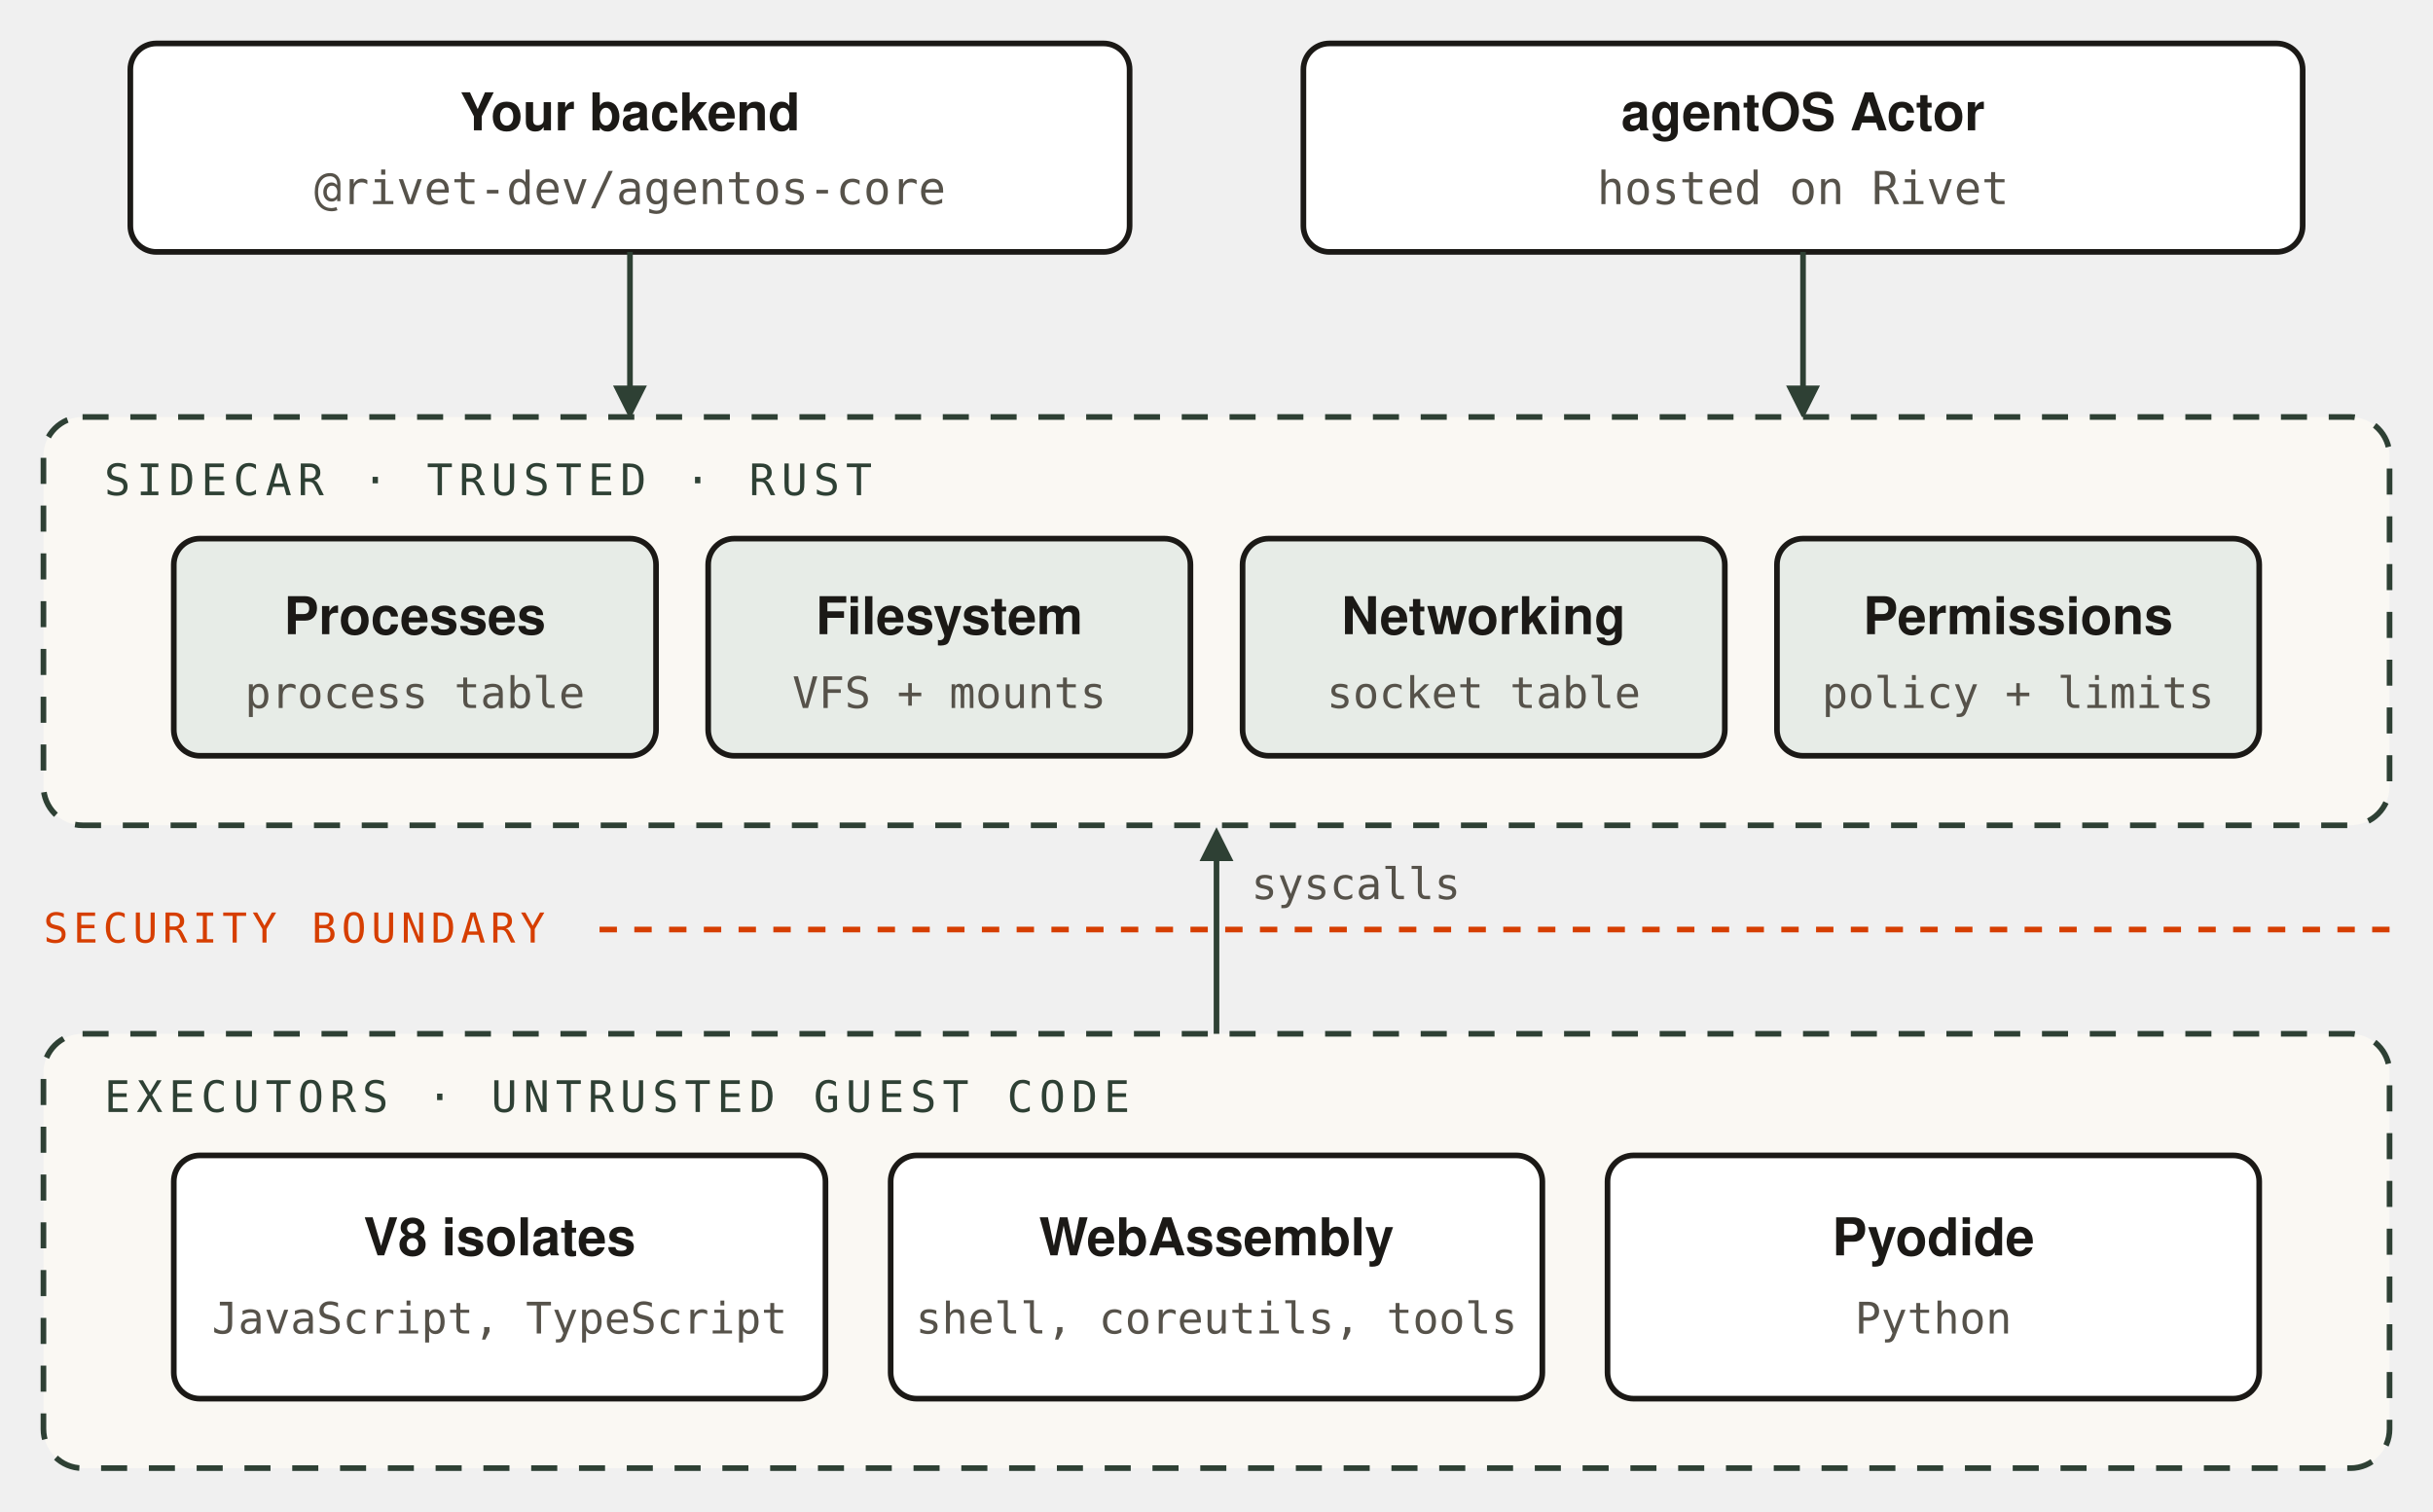
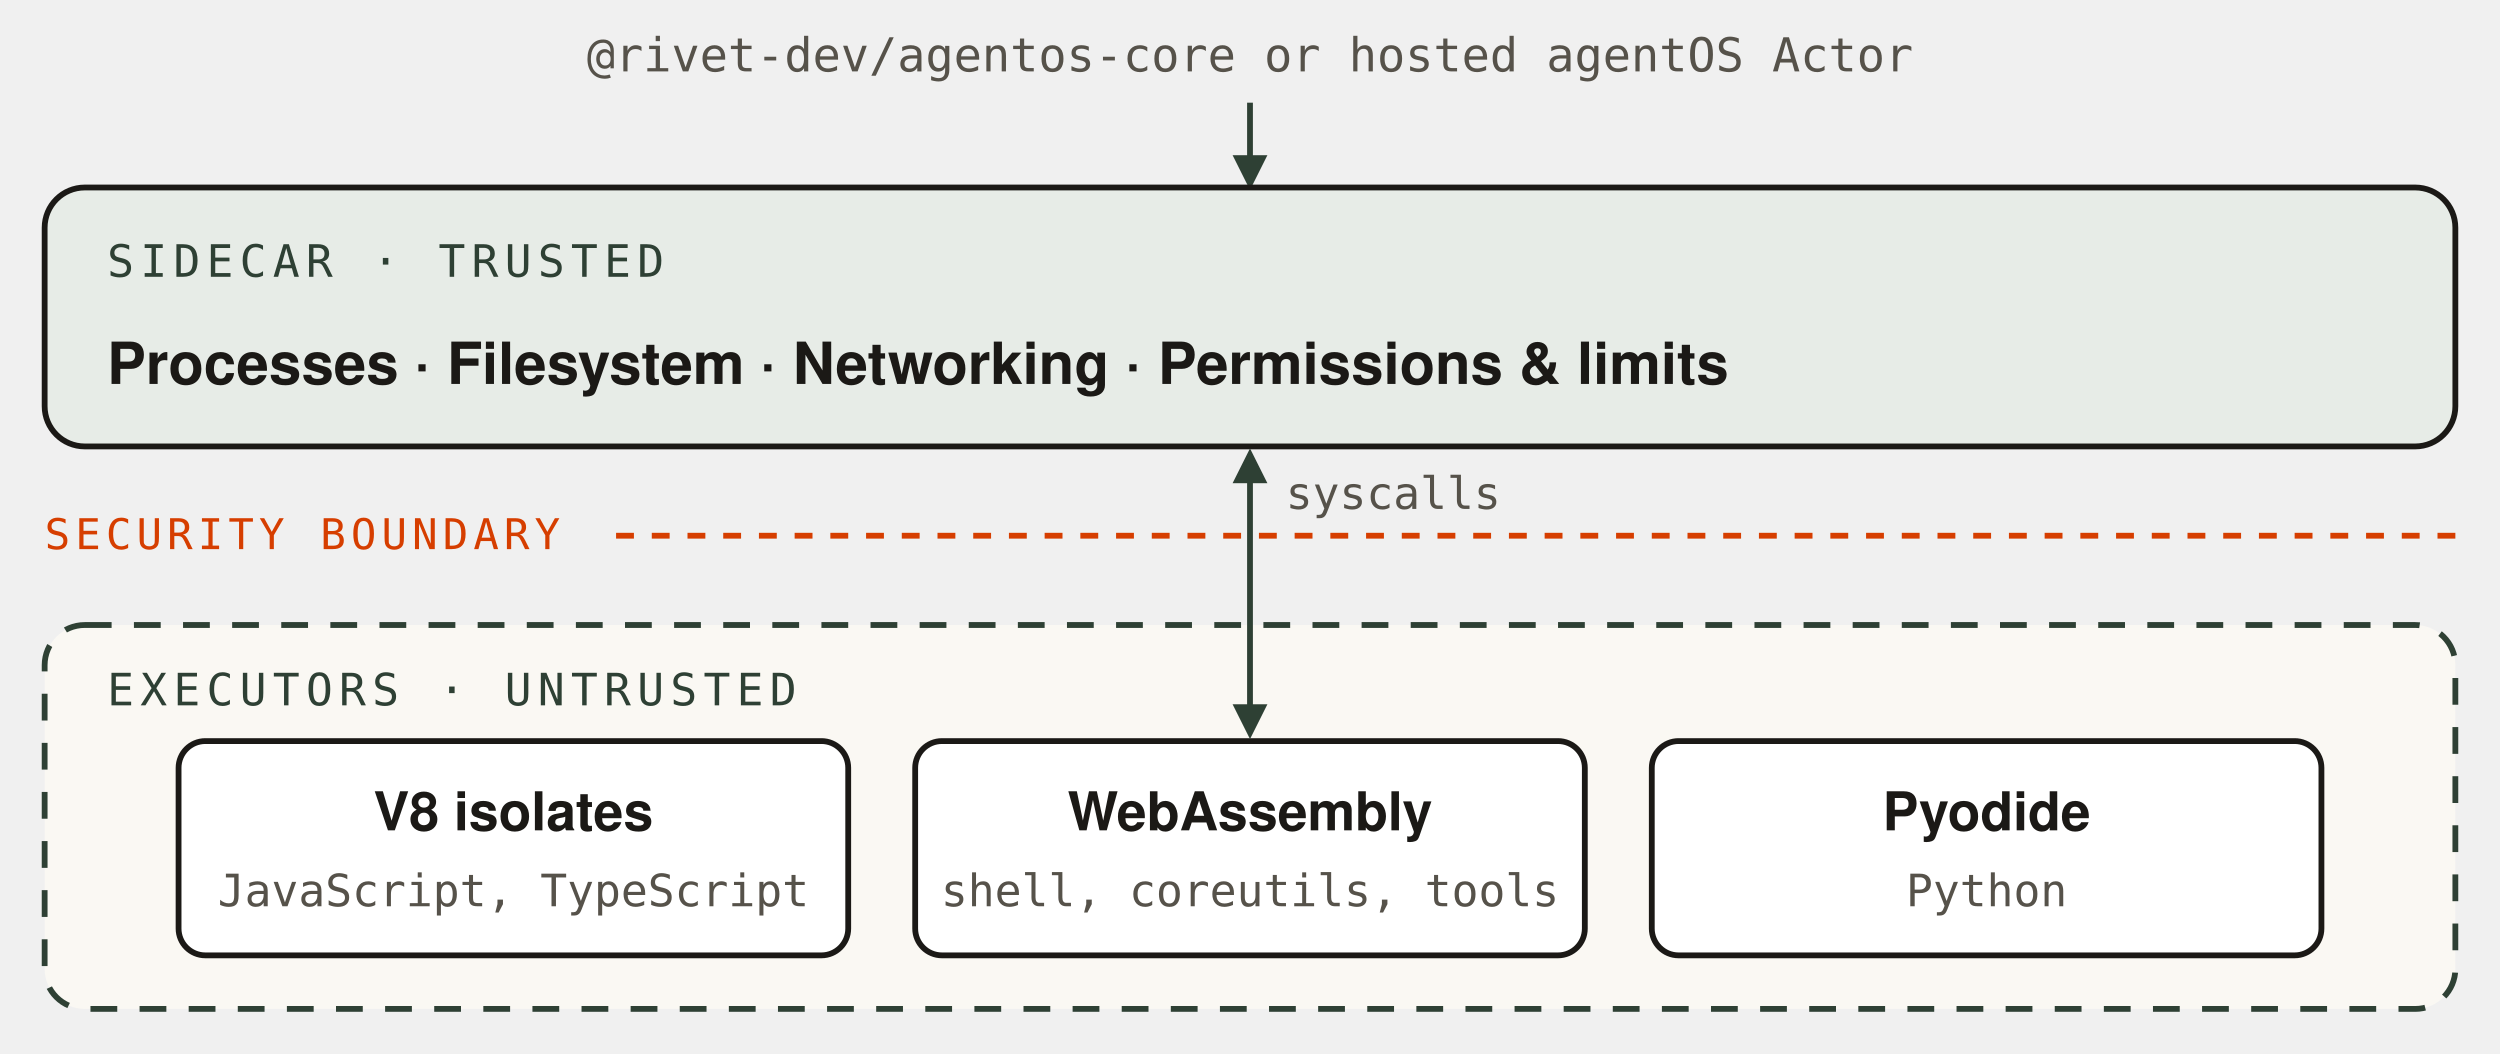
- <svg xmlns="http://www.w3.org/2000/svg" viewBox="0 0 560 348" width="560" height="348" role="img" aria-label="agentOS architecture. Your backend with @rivet-dev/agentos-core, or the hosted agentOS Actor, controls a trusted Rust sidecar that owns processes, the filesystem, networking, and permissions. Below a security boundary, untrusted executors run guest code: V8 isolates for JavaScript and TypeScript, WebAssembly for the shell, coreutils, and tools, and Pyodide for Python. Executors reach the sidecar only through syscalls." style="font-family:system-ui,-apple-system,'Segoe UI',Helvetica,Arial,sans-serif">
+ <svg xmlns="http://www.w3.org/2000/svg" viewBox="0 0 560 236" width="560" height="236" role="img" aria-label="agentOS architecture. @rivet-dev/agentos-core or the hosted agentOS Actor controls a trusted sidecar that owns processes, the filesystem, networking, and permissions. Below a security boundary, untrusted executors run guest code in V8 isolates for JavaScript and TypeScript, WebAssembly for the shell, coreutils, and tools, and Pyodide for Python, and reach the sidecar only through syscalls." style="font-family:system-ui,-apple-system,'Segoe UI',Helvetica,Arial,sans-serif">
  <defs>
    <marker id="architecture-arrow" viewBox="0 0 10 10" refX="8" refY="5" markerWidth="6" markerHeight="6" orient="auto-start-reverse">
      <path d="M0 0 L10 5 L0 10 z" fill="#2E4034" />
    </marker>
  </defs>
-   <rect x="30" y="10" width="230" height="48" rx="6" fill="#ffffff" stroke="#1b1916" stroke-width="1.3" />
-   <text x="145" y="30" text-anchor="middle" font-size="12" font-weight="600" fill="#1b1916">Your backend</text>
-   <text x="145" y="47" text-anchor="middle" font-size="10.5" font-family="ui-monospace,SFMono-Regular,Menlo,Consolas,monospace" fill="#56524a">@rivet-dev/agentos-core</text>
-   <rect x="300" y="10" width="230" height="48" rx="6" fill="#ffffff" stroke="#1b1916" stroke-width="1.3" />
-   <text x="415" y="30" text-anchor="middle" font-size="12" font-weight="600" fill="#1b1916">agentOS Actor</text>
-   <text x="415" y="47" text-anchor="middle" font-size="10.5" font-family="ui-monospace,SFMono-Regular,Menlo,Consolas,monospace" fill="#56524a">hosted on Rivet</text>
-   <line x1="145" y1="58" x2="145" y2="95" stroke="#2E4034" stroke-width="1.3" marker-end="url(#architecture-arrow)" />
-   <line x1="415" y1="58" x2="415" y2="95" stroke="#2E4034" stroke-width="1.3" marker-end="url(#architecture-arrow)" />
-   <rect x="10" y="96" width="540" height="94" rx="9" fill="#faf8f3" stroke="#2E4034" stroke-width="1.3" stroke-dasharray="6 5" />
-   <text x="24" y="114" font-size="10" font-family="ui-monospace,SFMono-Regular,Menlo,Consolas,monospace" letter-spacing="0.14em" fill="#2E4034">SIDECAR · TRUSTED · RUST</text>
-   <g fill="#e7ece7" stroke="#1b1916" stroke-width="1.3">
-     <rect x="40" y="124" width="111" height="50" rx="6" />
-     <rect x="163" y="124" width="111" height="50" rx="6" />
-     <rect x="286" y="124" width="111" height="50" rx="6" />
-     <rect x="409" y="124" width="111" height="50" rx="6" />
+   <text x="280" y="16" text-anchor="middle" font-size="10.5" font-family="ui-monospace,SFMono-Regular,Menlo,Consolas,monospace" fill="#56524a">@rivet-dev/agentos-core  or  hosted agentOS Actor</text>
+   <line x1="280" y1="23" x2="280" y2="41" stroke="#2E4034" stroke-width="1.3" marker-end="url(#architecture-arrow)" />
+   <rect x="10" y="42" width="540" height="58" rx="9" fill="#e7ece7" stroke="#1b1916" stroke-width="1.3" />
+   <text x="24" y="62" font-size="10" font-family="ui-monospace,SFMono-Regular,Menlo,Consolas,monospace" letter-spacing="0.14em" fill="#2E4034">SIDECAR · TRUSTED</text>
+   <text x="24" y="86" font-size="13" font-weight="600" fill="#1b1916">Processes · Filesystem · Networking · Permissions &amp; limits</text>
+   <text x="10" y="123" font-size="9.5" font-family="ui-monospace,SFMono-Regular,Menlo,Consolas,monospace" letter-spacing="0.12em" fill="#d63e00">SECURITY BOUNDARY</text>
+   <line x1="138" y1="120" x2="550" y2="120" stroke="#d63e00" stroke-width="1.3" stroke-dasharray="4 4" />
+   <rect x="10" y="140" width="540" height="86" rx="9" fill="#faf8f3" stroke="#2E4034" stroke-width="1.3" stroke-dasharray="6 5" />
+   <text x="24" y="158" font-size="10" font-family="ui-monospace,SFMono-Regular,Menlo,Consolas,monospace" letter-spacing="0.14em" fill="#2E4034">EXECUTORS · UNTRUSTED</text>
+   <g fill="#ffffff" stroke="#1b1916" stroke-width="1.3">
+     <rect x="40" y="166" width="150" height="48" rx="6" />
+     <rect x="205" y="166" width="150" height="48" rx="6" />
+     <rect x="370" y="166" width="150" height="48" rx="6" />
  </g>
  <g text-anchor="middle" font-size="12" font-weight="600" fill="#1b1916">
-     <text x="95.5" y="146">Processes</text>
-     <text x="218.5" y="146">Filesystem</text>
-     <text x="341.5" y="146">Networking</text>
-     <text x="464.5" y="146">Permissions</text>
+     <text x="115" y="186">V8 isolates</text>
+     <text x="280" y="186">WebAssembly</text>
+     <text x="445" y="186">Pyodide</text>
  </g>
  <g text-anchor="middle" font-size="10" font-family="ui-monospace,SFMono-Regular,Menlo,Consolas,monospace" fill="#56524a">
-     <text x="95.5" y="163">process table</text>
-     <text x="218.5" y="163">VFS + mounts</text>
-     <text x="341.5" y="163">socket table</text>
-     <text x="464.5" y="163">policy + limits</text>
+     <text x="115" y="203">JavaScript, TypeScript</text>
+     <text x="280" y="203">shell, coreutils, tools</text>
+     <text x="445" y="203">Python</text>
  </g>
-   <text x="10" y="217" font-size="9.5" font-family="ui-monospace,SFMono-Regular,Menlo,Consolas,monospace" letter-spacing="0.12em" fill="#d63e00">SECURITY BOUNDARY</text>
-   <line x1="138" y1="214" x2="550" y2="214" stroke="#d63e00" stroke-width="1.3" stroke-dasharray="4 4" />
-   <line x1="280" y1="192" x2="280" y2="264" stroke="#2E4034" stroke-width="1.3" marker-start="url(#architecture-arrow)" marker-end="url(#architecture-arrow)" />
-   <text x="288" y="207" font-size="10" font-family="ui-monospace,SFMono-Regular,Menlo,Consolas,monospace" fill="#56524a">syscalls</text>
-   <rect x="10" y="238" width="540" height="100" rx="9" fill="#faf8f3" stroke="#2E4034" stroke-width="1.3" stroke-dasharray="6 5" />
-   <text x="24" y="256" font-size="10" font-family="ui-monospace,SFMono-Regular,Menlo,Consolas,monospace" letter-spacing="0.14em" fill="#2E4034">EXECUTORS · UNTRUSTED GUEST CODE</text>
-   <g fill="#ffffff" stroke="#1b1916" stroke-width="1.3">
-     <rect x="40" y="266" width="150" height="56" rx="6" />
-     <rect x="205" y="266" width="150" height="56" rx="6" />
-     <rect x="370" y="266" width="150" height="56" rx="6" />
-   </g>
-   <g text-anchor="middle" font-size="12" font-weight="600" fill="#1b1916">
-     <text x="115" y="289">V8 isolates</text>
-     <text x="280" y="289">WebAssembly</text>
-     <text x="445" y="289">Pyodide</text>
-   </g>
-   <g text-anchor="middle" font-size="10" font-family="ui-monospace,SFMono-Regular,Menlo,Consolas,monospace" fill="#56524a">
-     <text x="115" y="307">JavaScript, TypeScript</text>
-     <text x="280" y="307">shell, coreutils, tools</text>
-     <text x="445" y="307">Python</text>
-   </g>
+   <line x1="280" y1="102" x2="280" y2="164" stroke="#2E4034" stroke-width="1.3" marker-start="url(#architecture-arrow)" marker-end="url(#architecture-arrow)" />
+   <text x="288" y="114" font-size="10" font-family="ui-monospace,SFMono-Regular,Menlo,Consolas,monospace" fill="#56524a">syscalls</text>
</svg>
